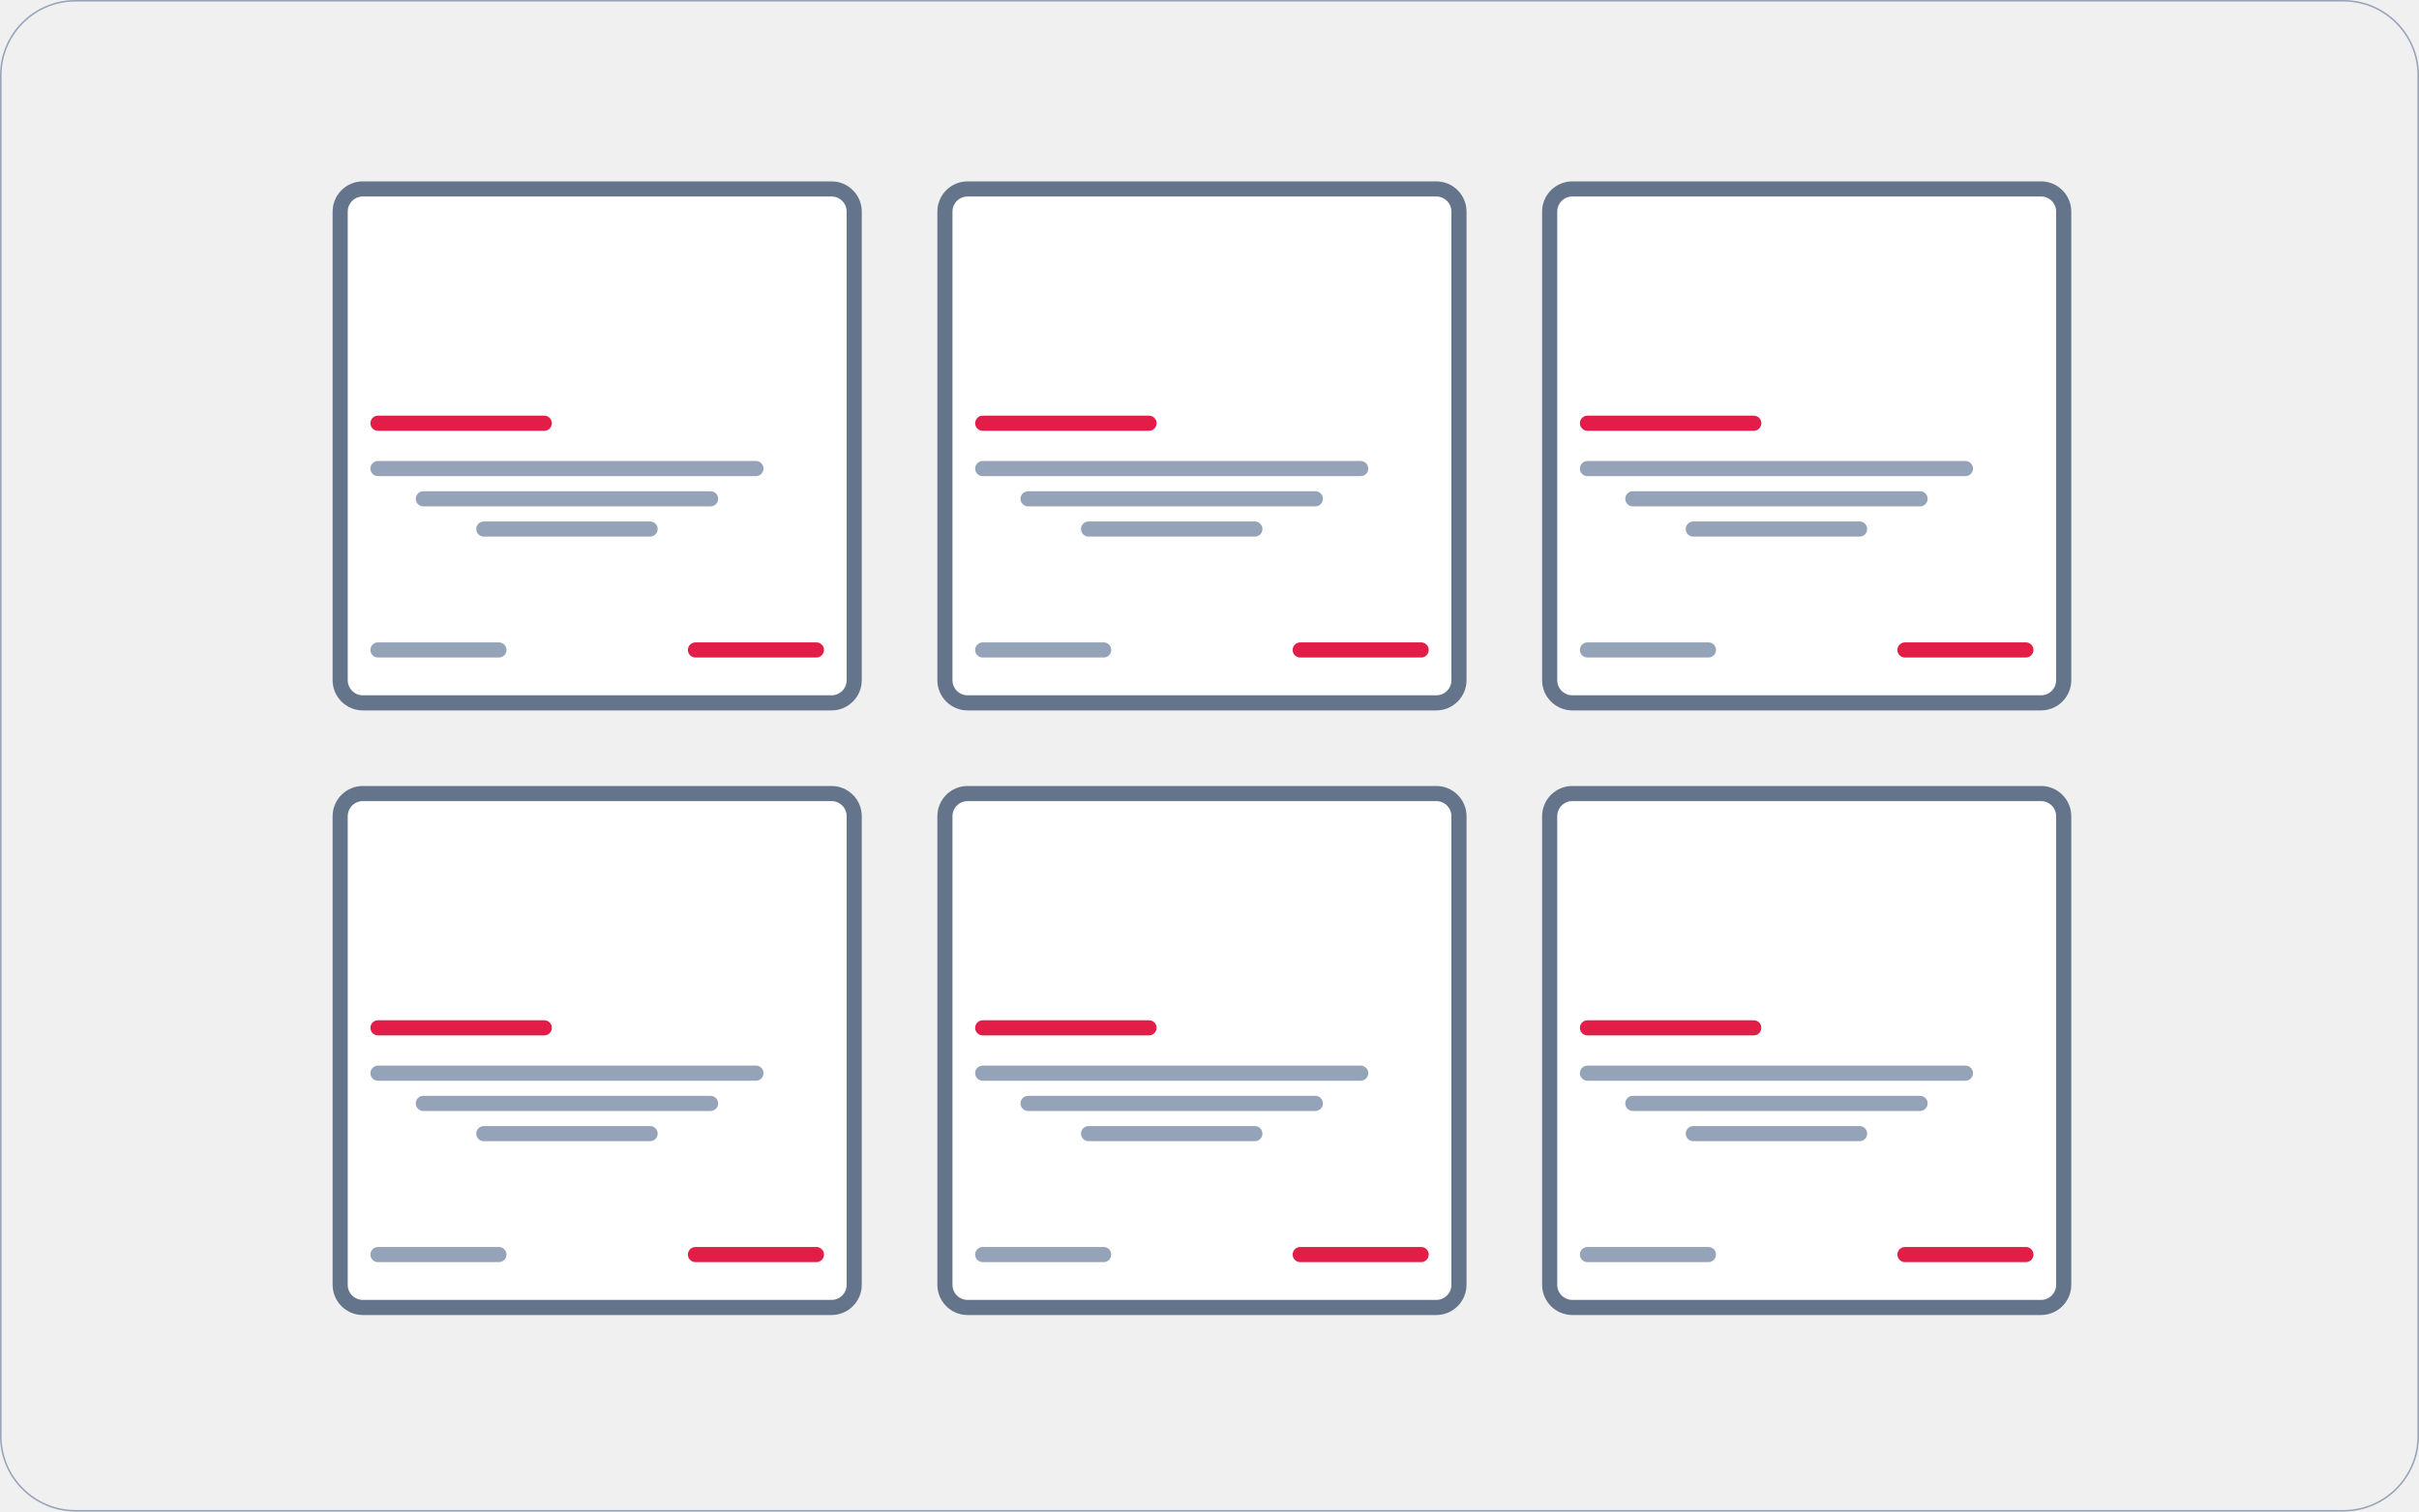
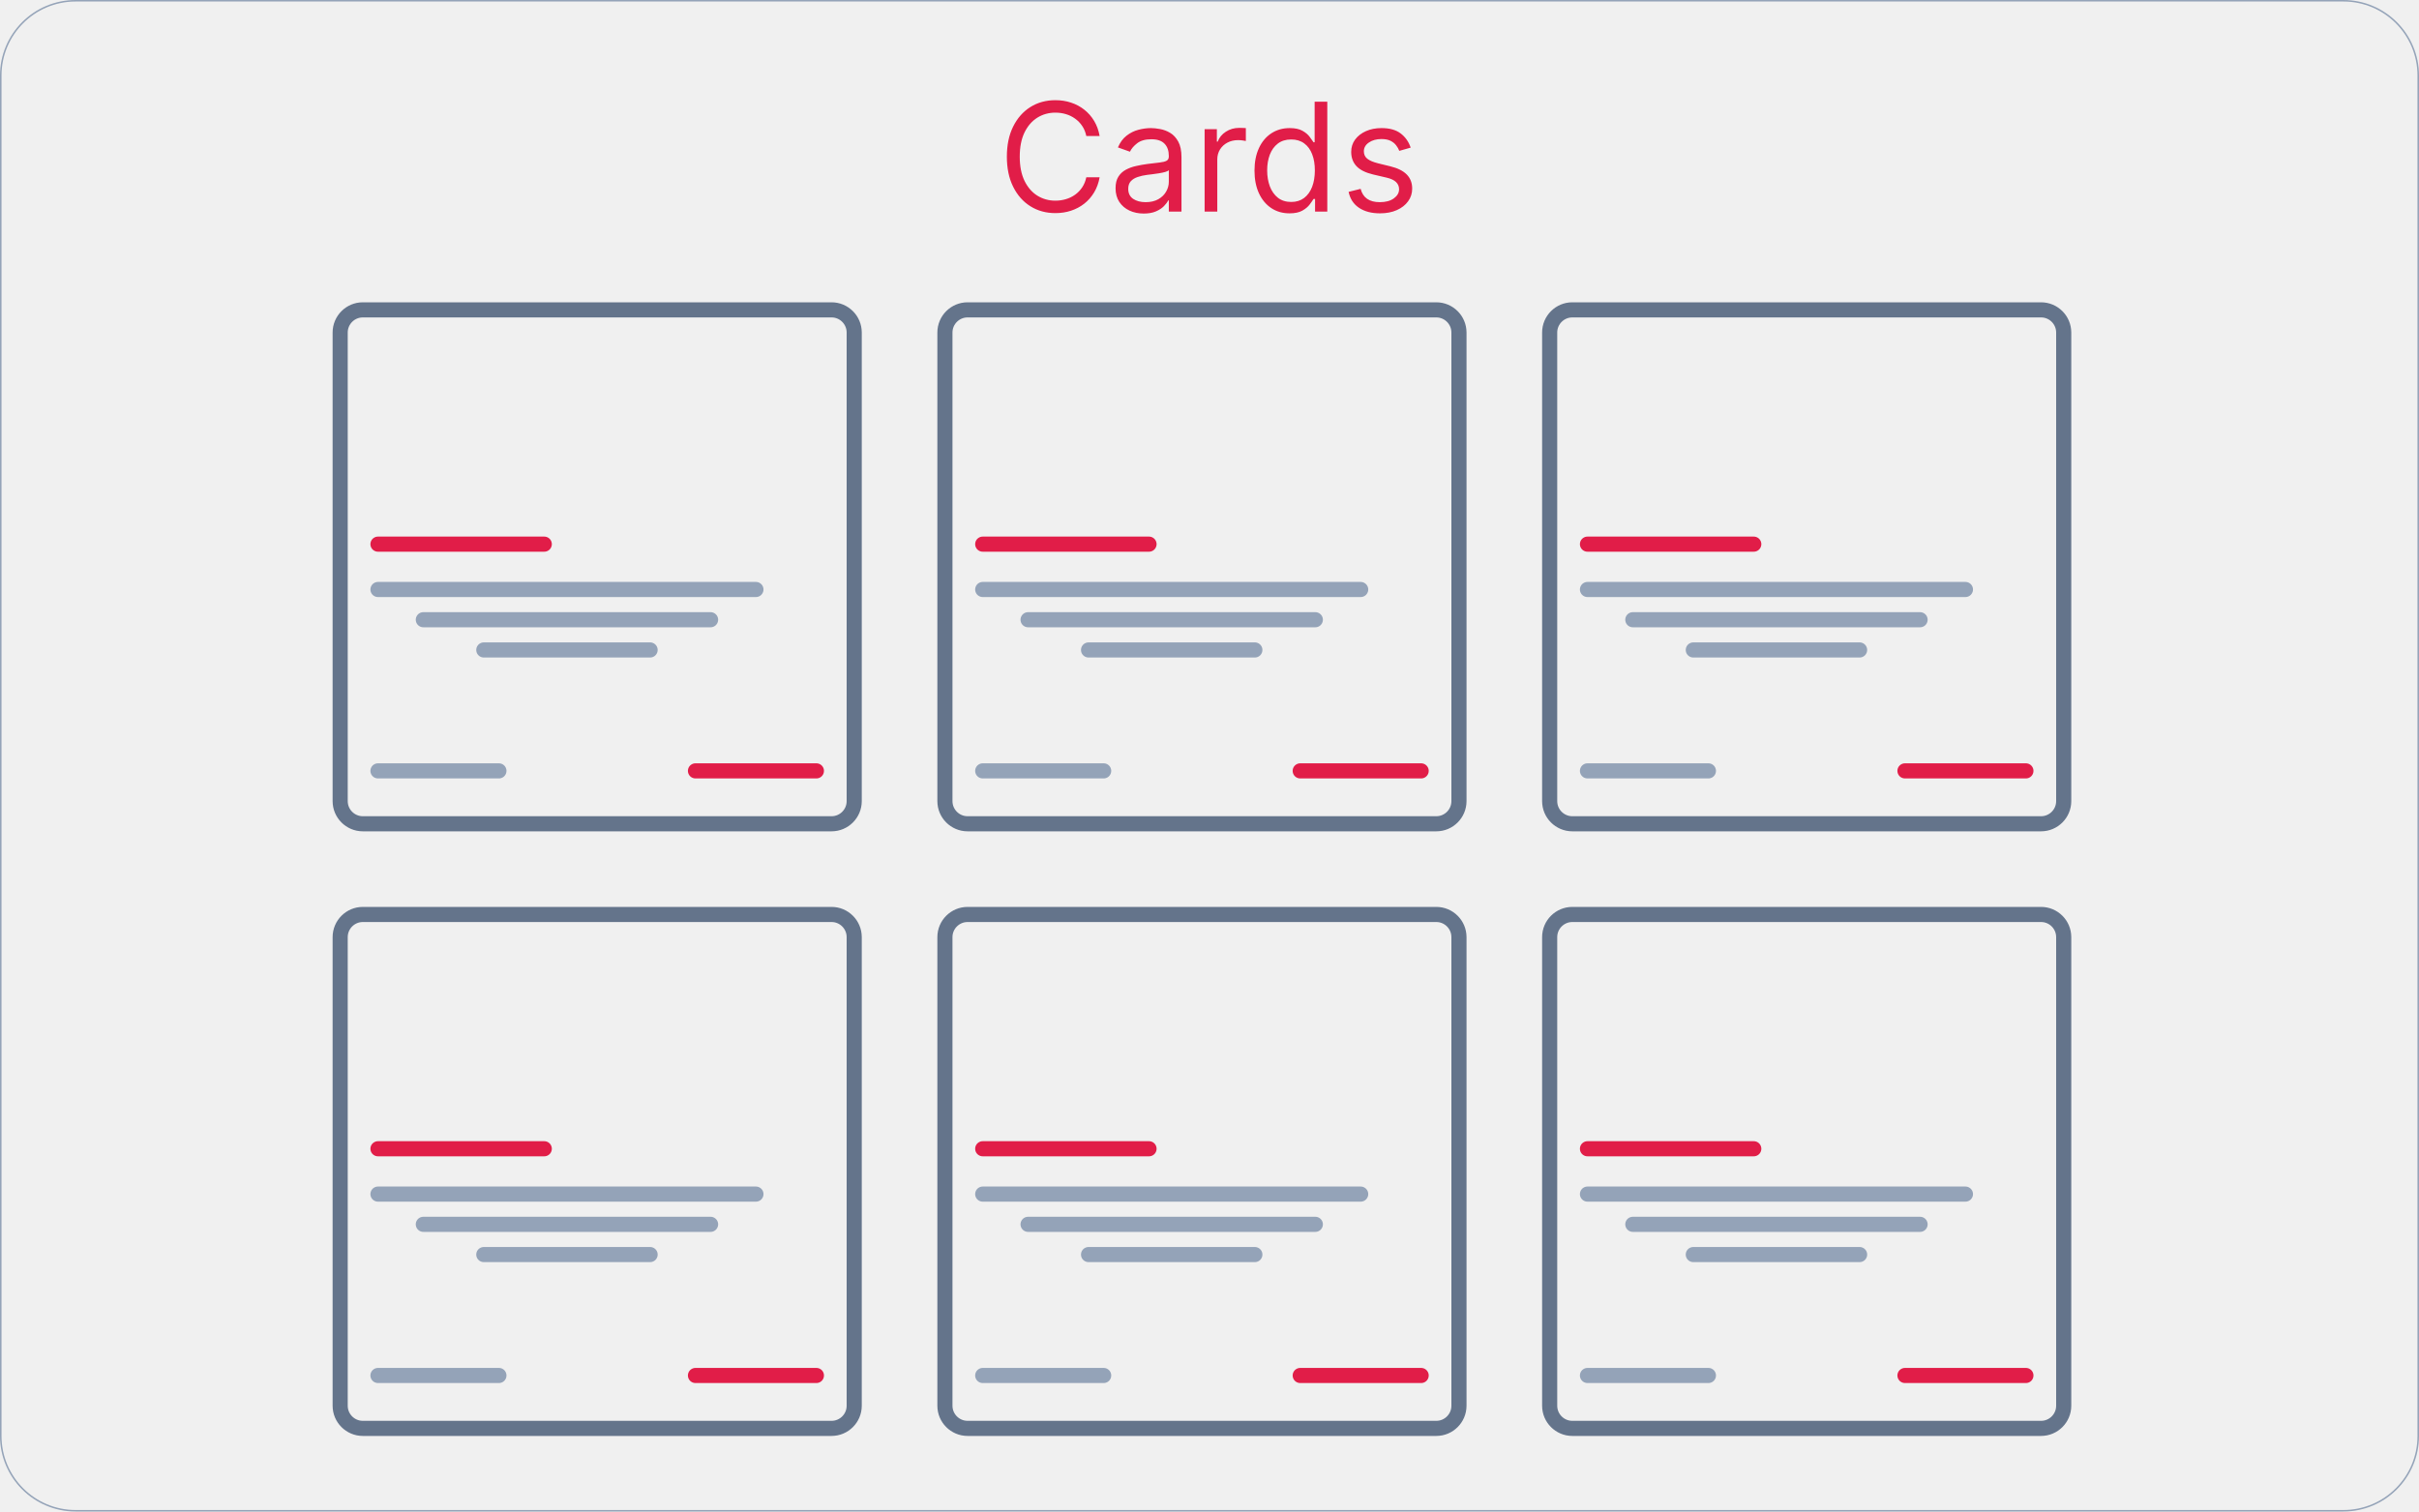
<svg xmlns="http://www.w3.org/2000/svg" width="160" height="100" viewBox="0 0 160 100" fill="none">
-   <rect x="0.05" y="0.05" width="159.9" height="99.9" rx="4.95" fill="none" stroke="#94A3B8" stroke-width="0.1" />
-   <rect x="22.5" y="12.5" width="34" height="34" rx="1.5" fill="white" stroke="#64748B" />
-   <path d="M25 28H36" stroke="#E11D48" stroke-linecap="round" />
-   <path d="M25 43H33" stroke="#94A3B8" stroke-linecap="round" />
-   <path d="M46 43L54 43" stroke="#E11D48" stroke-linecap="round" />
-   <path d="M25 31H50" stroke="#94A3B8" stroke-linecap="round" />
-   <path d="M28 33L47 33" stroke="#94A3B8" stroke-linecap="round" />
-   <path d="M32 35L43 35" stroke="#94A3B8" stroke-linecap="round" />
-   <rect x="62.5" y="12.5" width="34" height="34" rx="1.5" fill="white" stroke="#64748B" />
-   <path d="M65 28H76" stroke="#E11D48" stroke-linecap="round" />
-   <path d="M65 43H73" stroke="#94A3B8" stroke-linecap="round" />
-   <path d="M86 43L94 43" stroke="#E11D48" stroke-linecap="round" />
-   <path d="M65 31H90" stroke="#94A3B8" stroke-linecap="round" />
-   <path d="M68 33L87 33" stroke="#94A3B8" stroke-linecap="round" />
-   <path d="M72 35L83 35" stroke="#94A3B8" stroke-linecap="round" />
-   <rect x="102.5" y="12.5" width="34" height="34" rx="1.5" fill="white" stroke="#64748B" />
-   <path d="M105 28H116" stroke="#E11D48" stroke-linecap="round" />
-   <path d="M105 43H113" stroke="#94A3B8" stroke-linecap="round" />
-   <path d="M126 43L134 43" stroke="#E11D48" stroke-linecap="round" />
-   <path d="M105 31H130" stroke="#94A3B8" stroke-linecap="round" />
-   <path d="M108 33L127 33" stroke="#94A3B8" stroke-linecap="round" />
-   <path d="M112 35L123 35" stroke="#94A3B8" stroke-linecap="round" />
-   <rect x="22.5" y="52.5" width="34" height="34" rx="1.5" fill="white" stroke="#64748B" />
-   <path d="M25 68H36" stroke="#E11D48" stroke-linecap="round" />
-   <path d="M25 83H33" stroke="#94A3B8" stroke-linecap="round" />
-   <path d="M46 83L54 83" stroke="#E11D48" stroke-linecap="round" />
-   <path d="M25 71H50" stroke="#94A3B8" stroke-linecap="round" />
-   <path d="M28 73L47 73" stroke="#94A3B8" stroke-linecap="round" />
-   <path d="M32 75L43 75" stroke="#94A3B8" stroke-linecap="round" />
-   <rect x="62.5" y="52.5" width="34" height="34" rx="1.5" fill="white" stroke="#64748B" />
-   <path d="M65 68H76" stroke="#E11D48" stroke-linecap="round" />
-   <path d="M65 83H73" stroke="#94A3B8" stroke-linecap="round" />
-   <path d="M86 83L94 83" stroke="#E11D48" stroke-linecap="round" />
-   <path d="M65 71H90" stroke="#94A3B8" stroke-linecap="round" />
-   <path d="M68 73L87 73" stroke="#94A3B8" stroke-linecap="round" />
-   <path d="M72 75L83 75" stroke="#94A3B8" stroke-linecap="round" />
-   <rect x="102.5" y="52.5" width="34" height="34" rx="1.5" fill="white" stroke="#64748B" />
-   <path d="M105 68H116" stroke="#E11D48" stroke-linecap="round" />
-   <path d="M105 83H113" stroke="#94A3B8" stroke-linecap="round" />
-   <path d="M126 83L134 83" stroke="#E11D48" stroke-linecap="round" />
-   <path d="M105 71H130" stroke="#94A3B8" stroke-linecap="round" />
-   <path d="M108 73L127 73" stroke="#94A3B8" stroke-linecap="round" />
-   <path d="M112 75L123 75" stroke="#94A3B8" stroke-linecap="round" />
+   <rect x="0.05" y="0.05" width="159.9" height="99.9" rx="4.95" stroke="#94A3B8" stroke-width="0.1" />
+   <rect x="22.5" y="20.5" width="34" height="34" rx="1.5" stroke="#64748B" />
+   <path d="M25 36H36" stroke="#E11D48" stroke-linecap="round" />
+   <path d="M25 51H33" stroke="#94A3B8" stroke-linecap="round" />
+   <path d="M46 51L54 51" stroke="#E11D48" stroke-linecap="round" />
+   <path d="M25 39H50" stroke="#94A3B8" stroke-linecap="round" />
+   <path d="M28 41L47 41" stroke="#94A3B8" stroke-linecap="round" />
+   <path d="M32 43L43 43" stroke="#94A3B8" stroke-linecap="round" />
+   <rect x="62.5" y="20.5" width="34" height="34" rx="1.5" stroke="#64748B" />
+   <path d="M65 36H76" stroke="#E11D48" stroke-linecap="round" />
+   <path d="M65 51H73" stroke="#94A3B8" stroke-linecap="round" />
+   <path d="M86 51L94 51" stroke="#E11D48" stroke-linecap="round" />
+   <path d="M65 39H90" stroke="#94A3B8" stroke-linecap="round" />
+   <path d="M68 41L87 41" stroke="#94A3B8" stroke-linecap="round" />
+   <path d="M72 43L83 43" stroke="#94A3B8" stroke-linecap="round" />
+   <rect x="102.5" y="20.5" width="34" height="34" rx="1.5" stroke="#64748B" />
+   <path d="M105 36H116" stroke="#E11D48" stroke-linecap="round" />
+   <path d="M105 51H113" stroke="#94A3B8" stroke-linecap="round" />
+   <path d="M126 51L134 51" stroke="#E11D48" stroke-linecap="round" />
+   <path d="M105 39H130" stroke="#94A3B8" stroke-linecap="round" />
+   <path d="M108 41L127 41" stroke="#94A3B8" stroke-linecap="round" />
+   <path d="M112 43L123 43" stroke="#94A3B8" stroke-linecap="round" />
+   <rect x="22.5" y="60.5" width="34" height="34" rx="1.5" stroke="#64748B" />
+   <path d="M25 76H36" stroke="#E11D48" stroke-linecap="round" />
+   <path d="M25 91H33" stroke="#94A3B8" stroke-linecap="round" />
+   <path d="M46 91L54 91" stroke="#E11D48" stroke-linecap="round" />
+   <path d="M25 79H50" stroke="#94A3B8" stroke-linecap="round" />
+   <path d="M28 81L47 81" stroke="#94A3B8" stroke-linecap="round" />
+   <path d="M32 83L43 83" stroke="#94A3B8" stroke-linecap="round" />
+   <rect x="62.5" y="60.5" width="34" height="34" rx="1.5" stroke="#64748B" />
+   <path d="M65 76H76" stroke="#E11D48" stroke-linecap="round" />
+   <path d="M65 91H73" stroke="#94A3B8" stroke-linecap="round" />
+   <path d="M86 91L94 91" stroke="#E11D48" stroke-linecap="round" />
+   <path d="M65 79H90" stroke="#94A3B8" stroke-linecap="round" />
+   <path d="M68 81L87 81" stroke="#94A3B8" stroke-linecap="round" />
+   <path d="M72 83L83 83" stroke="#94A3B8" stroke-linecap="round" />
+   <rect x="102.5" y="60.5" width="34" height="34" rx="1.5" stroke="#64748B" />
+   <path d="M105 76H116" stroke="#E11D48" stroke-linecap="round" />
+   <path d="M105 91H113" stroke="#94A3B8" stroke-linecap="round" />
+   <path d="M126 91L134 91" stroke="#E11D48" stroke-linecap="round" />
+   <path d="M105 79H130" stroke="#94A3B8" stroke-linecap="round" />
+   <path d="M108 81L127 81" stroke="#94A3B8" stroke-linecap="round" />
+   <path d="M112 83L123 83" stroke="#94A3B8" stroke-linecap="round" />
+   <path d="M72.733 9H71.852C71.8 8.747 71.709 8.524 71.579 8.332C71.451 8.141 71.295 7.98 71.11 7.849C70.928 7.717 70.725 7.617 70.503 7.551C70.28 7.485 70.048 7.452 69.807 7.452C69.367 7.452 68.968 7.563 68.61 7.786C68.255 8.008 67.972 8.336 67.761 8.769C67.553 9.202 67.449 9.734 67.449 10.364C67.449 10.993 67.553 11.525 67.761 11.958C67.972 12.391 68.255 12.719 68.61 12.942C68.968 13.164 69.367 13.276 69.807 13.276C70.048 13.276 70.28 13.242 70.503 13.176C70.725 13.11 70.928 13.012 71.11 12.881C71.295 12.749 71.451 12.587 71.579 12.395C71.709 12.201 71.8 11.978 71.852 11.727H72.733C72.667 12.099 72.546 12.432 72.371 12.725C72.195 13.019 71.978 13.268 71.717 13.474C71.457 13.678 71.165 13.833 70.84 13.94C70.518 14.046 70.174 14.099 69.807 14.099C69.187 14.099 68.635 13.948 68.152 13.645C67.669 13.342 67.289 12.911 67.012 12.352C66.735 11.794 66.597 11.131 66.597 10.364C66.597 9.597 66.735 8.934 67.012 8.375C67.289 7.816 67.669 7.385 68.152 7.082C68.635 6.779 69.187 6.628 69.807 6.628C70.174 6.628 70.518 6.681 70.84 6.788C71.165 6.894 71.457 7.05 71.717 7.256C71.978 7.46 72.195 7.709 72.371 8.002C72.546 8.293 72.667 8.626 72.733 9ZM75.647 14.128C75.302 14.128 74.988 14.063 74.707 13.932C74.425 13.8 74.201 13.609 74.035 13.361C73.87 13.11 73.787 12.807 73.787 12.452C73.787 12.139 73.848 11.886 73.971 11.692C74.094 11.495 74.259 11.341 74.465 11.23C74.671 11.119 74.898 11.036 75.147 10.982C75.398 10.925 75.65 10.88 75.903 10.847C76.235 10.804 76.503 10.772 76.709 10.751C76.918 10.727 77.069 10.688 77.164 10.633C77.261 10.579 77.309 10.484 77.309 10.349V10.321C77.309 9.971 77.214 9.698 77.022 9.504C76.832 9.31 76.545 9.213 76.159 9.213C75.759 9.213 75.445 9.301 75.218 9.476C74.991 9.651 74.831 9.838 74.739 10.037L73.943 9.753C74.085 9.421 74.274 9.163 74.511 8.979C74.75 8.792 75.011 8.661 75.292 8.588C75.576 8.512 75.856 8.474 76.13 8.474C76.306 8.474 76.507 8.496 76.734 8.538C76.964 8.579 77.185 8.663 77.398 8.79C77.614 8.918 77.792 9.111 77.934 9.369C78.076 9.627 78.147 9.973 78.147 10.406V14H77.309V13.261H77.267C77.21 13.38 77.115 13.506 76.983 13.641C76.85 13.776 76.674 13.891 76.454 13.986C76.234 14.081 75.965 14.128 75.647 14.128ZM75.775 13.375C76.107 13.375 76.386 13.31 76.614 13.18C76.843 13.05 77.016 12.881 77.132 12.675C77.25 12.47 77.309 12.253 77.309 12.026V11.258C77.274 11.301 77.196 11.34 77.075 11.376C76.957 11.409 76.819 11.438 76.663 11.464C76.509 11.488 76.359 11.509 76.212 11.528C76.068 11.545 75.951 11.559 75.861 11.571C75.643 11.599 75.439 11.646 75.25 11.71C75.063 11.771 74.911 11.865 74.795 11.99C74.682 12.113 74.625 12.281 74.625 12.494C74.625 12.786 74.733 13.006 74.948 13.155C75.166 13.302 75.442 13.375 75.775 13.375ZM79.677 14V8.545H80.487V9.369H80.544C80.643 9.099 80.823 8.88 81.084 8.712C81.344 8.544 81.637 8.46 81.964 8.46C82.026 8.46 82.103 8.461 82.195 8.464C82.287 8.466 82.357 8.47 82.404 8.474V9.327C82.376 9.32 82.311 9.309 82.209 9.295C82.11 9.278 82.004 9.27 81.893 9.27C81.628 9.27 81.391 9.326 81.183 9.437C80.977 9.546 80.814 9.697 80.693 9.891C80.575 10.083 80.515 10.302 80.515 10.548V14H79.677ZM85.291 14.114C84.837 14.114 84.436 13.999 84.088 13.769C83.74 13.537 83.467 13.21 83.271 12.789C83.075 12.365 82.976 11.865 82.976 11.287C82.976 10.714 83.075 10.217 83.271 9.795C83.467 9.374 83.741 9.049 84.091 8.819C84.442 8.589 84.847 8.474 85.306 8.474C85.661 8.474 85.941 8.534 86.147 8.652C86.356 8.768 86.514 8.901 86.623 9.05C86.734 9.197 86.821 9.317 86.882 9.412H86.954V6.727H87.791V14H86.982V13.162H86.882C86.821 13.261 86.733 13.387 86.62 13.538C86.506 13.688 86.344 13.821 86.133 13.94C85.922 14.056 85.642 14.114 85.291 14.114ZM85.405 13.361C85.741 13.361 86.025 13.273 86.257 13.098C86.49 12.921 86.666 12.675 86.787 12.363C86.907 12.048 86.968 11.685 86.968 11.273C86.968 10.866 86.909 10.509 86.79 10.204C86.672 9.896 86.497 9.657 86.265 9.487C86.033 9.314 85.746 9.227 85.405 9.227C85.05 9.227 84.754 9.318 84.517 9.501C84.283 9.681 84.107 9.926 83.988 10.236C83.872 10.544 83.814 10.889 83.814 11.273C83.814 11.661 83.874 12.014 83.992 12.331C84.113 12.646 84.29 12.897 84.525 13.084C84.761 13.268 85.055 13.361 85.405 13.361ZM93.306 9.767L92.554 9.98C92.506 9.855 92.436 9.733 92.344 9.614C92.254 9.494 92.131 9.394 91.975 9.316C91.819 9.238 91.618 9.199 91.375 9.199C91.041 9.199 90.763 9.276 90.54 9.43C90.32 9.581 90.21 9.774 90.21 10.008C90.21 10.217 90.286 10.381 90.437 10.502C90.589 10.623 90.825 10.723 91.147 10.804L91.957 11.003C92.445 11.121 92.808 11.302 93.047 11.546C93.286 11.788 93.406 12.099 93.406 12.48C93.406 12.793 93.316 13.072 93.136 13.318C92.959 13.564 92.71 13.758 92.39 13.901C92.071 14.043 91.699 14.114 91.275 14.114C90.719 14.114 90.258 13.993 89.894 13.751C89.529 13.51 89.298 13.157 89.201 12.693L89.997 12.494C90.073 12.788 90.216 13.008 90.427 13.155C90.64 13.302 90.918 13.375 91.261 13.375C91.652 13.375 91.962 13.292 92.191 13.126C92.423 12.958 92.539 12.757 92.539 12.523C92.539 12.333 92.473 12.175 92.341 12.047C92.208 11.917 92.004 11.82 91.73 11.756L90.821 11.543C90.321 11.424 89.954 11.241 89.72 10.992C89.488 10.741 89.372 10.428 89.372 10.051C89.372 9.743 89.458 9.471 89.631 9.234C89.806 8.998 90.044 8.812 90.345 8.677C90.648 8.542 90.991 8.474 91.375 8.474C91.914 8.474 92.338 8.593 92.646 8.83C92.956 9.066 93.176 9.379 93.306 9.767Z" fill="#E11D48" />
</svg>
